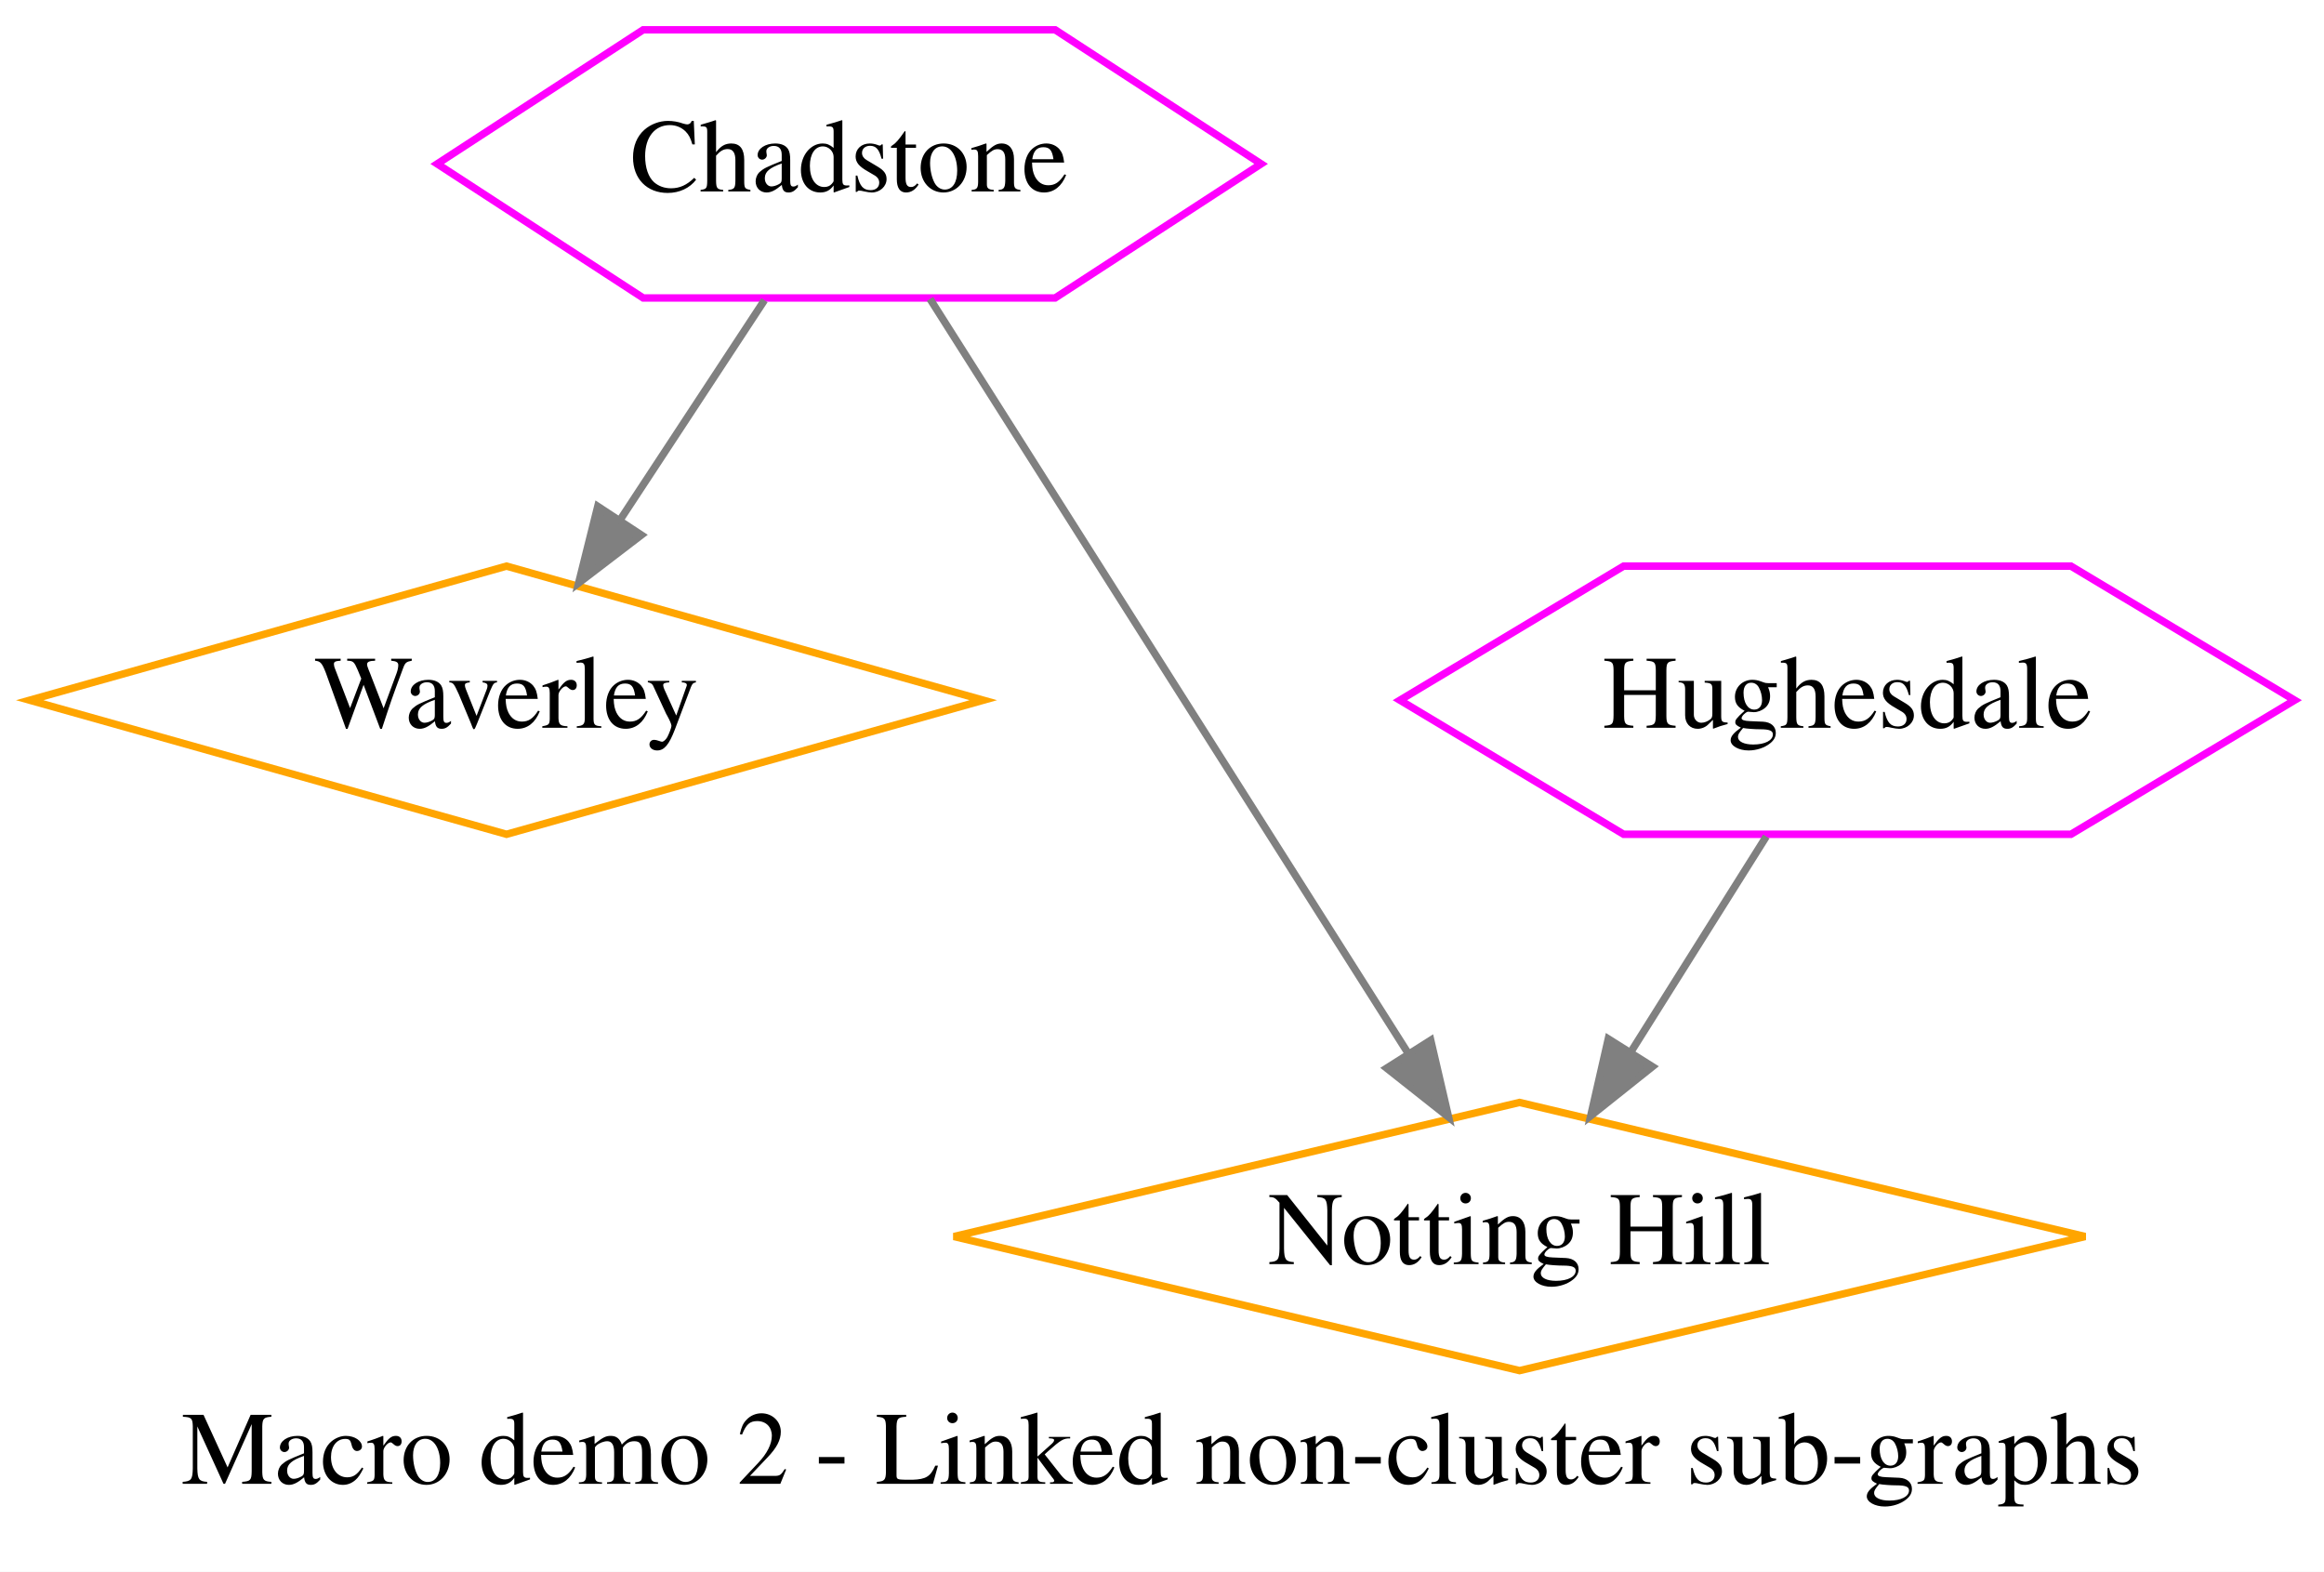
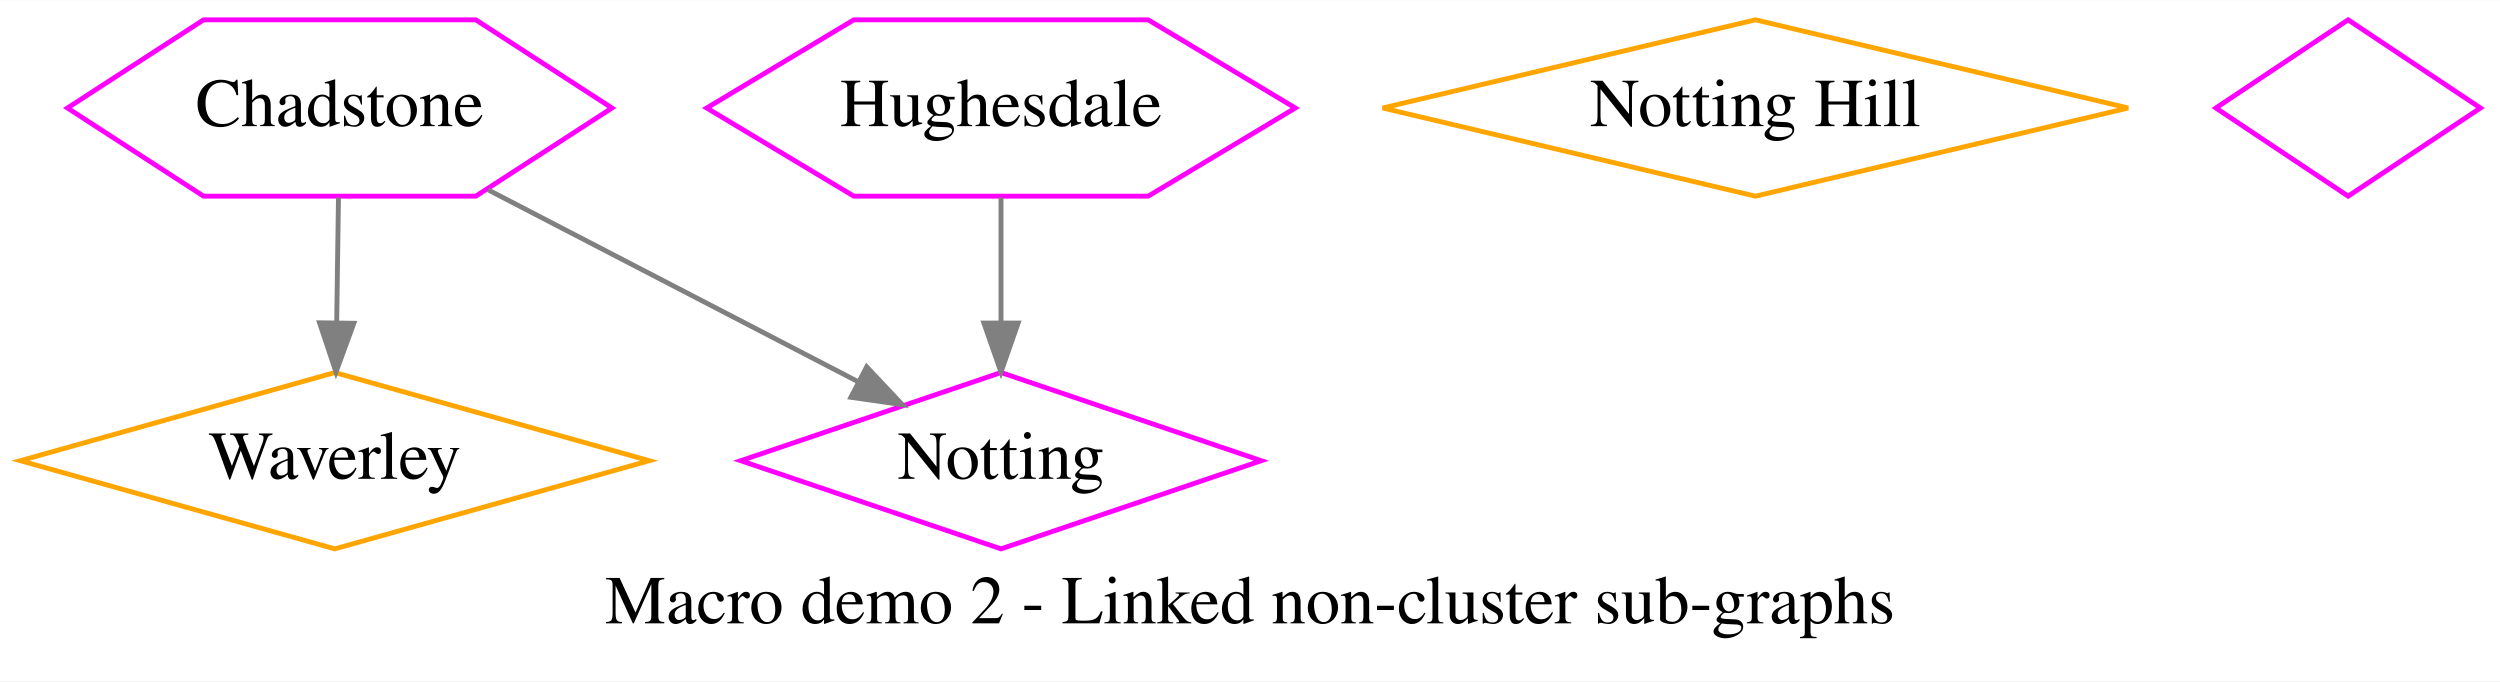
- <svg xmlns="http://www.w3.org/2000/svg" width="312pt" height="211pt" viewBox="0.00 0.00 312.00 211.00">
-   <g id="graph0" class="graph" transform="scale(1 1) rotate(0) translate(4 207)">
-     <polygon fill="white" stroke="none" points="-4,4 -4,-207 308,-207 308,4 -4,4" />
-     <text text-anchor="middle" x="152" y="-7.8" font-family="Times,serif" font-size="14.00">Macro demo 2 - Linked non-cluster sub-graphs</text>
+ <svg xmlns="http://www.w3.org/2000/svg" width="510pt" height="139pt" viewBox="0.00 0.00 510.34 139.00">
+   <g id="graph0" class="graph" transform="scale(1 1) rotate(0) translate(4 135)">
+     <polygon fill="white" stroke="none" points="-4,4 -4,-135 506.341,-135 506.341,4 -4,4" />
+     <text text-anchor="middle" x="251.171" y="-7.8" font-family="Times,serif" font-size="14.00">Macro demo 2 - Linked non-cluster sub-graphs</text>
    <g id="node1" class="node">
-       <polygon fill="none" stroke="magenta" points="165.304,-185 137.652,-203 82.348,-203 54.696,-185 82.348,-167 137.652,-167 165.304,-185" />
-       <text text-anchor="middle" x="110" y="-181.3" font-family="Times,serif" font-size="14.00">Chadstone</text>
+       <polygon fill="none" stroke="magenta" points="120.913,-113 93.127,-131 37.555,-131 9.769,-113 37.555,-95 93.127,-95 120.913,-113" />
+       <text text-anchor="middle" x="65.341" y="-109.3" font-family="Times,serif" font-size="14.00">Chadstone</text>
    </g>
    <g id="node2" class="node">
-       <polygon fill="none" stroke="orange" points="64,-131 -0.012,-113 64,-95 128.012,-113 64,-131" />
-       <text text-anchor="middle" x="64" y="-109.3" font-family="Times,serif" font-size="14.00">Waverley</text>
+       <polygon fill="none" stroke="orange" points="64.341,-59 0.159,-41 64.341,-23 128.523,-41 64.341,-59" />
+       <text text-anchor="middle" x="64.341" y="-37.3" font-family="Times,serif" font-size="14.00">Waverley</text>
    </g>
    <g id="edge1" class="edge">
-       <path fill="none" stroke="grey" d="M98.629,-166.697C92.763,-157.769 85.526,-146.758 79.188,-137.113" />
-       <polygon fill="grey" stroke="grey" points="82.102,-135.173 73.685,-128.738 76.252,-139.018 82.102,-135.173" />
+       <path fill="none" stroke="grey" d="M65.094,-94.697C64.984,-86.983 64.851,-77.713 64.728,-69.112" />
+       <polygon fill="grey" stroke="grey" points="68.228,-69.053 64.585,-59.104 61.229,-69.153 68.228,-69.053" />
+     </g>
+     <g id="node5" class="node">
+       <polygon fill="none" stroke="magenta" points="200.341,-59 147.218,-41 200.341,-23 253.464,-41 200.341,-59" />
+       <text text-anchor="middle" x="200.341" y="-37.3" font-family="Times,serif" font-size="14.00">Notting</text>
+     </g>
+     <g id="edge3" class="edge">
+       <path fill="none" stroke="grey" d="M95.638,-96.291C118.221,-84.581 148.884,-68.681 171.188,-57.116" />
+       <polygon fill="grey" stroke="grey" points="172.921,-60.16 180.187,-52.45 169.698,-53.946 172.921,-60.16" />
+     </g>
+     <g id="node3" class="node">
+       <polygon fill="none" stroke="magenta" points="260.419,-113 230.38,-131 170.302,-131 140.263,-113 170.302,-95 230.38,-95 260.419,-113" />
+       <text text-anchor="middle" x="200.341" y="-109.3" font-family="Times,serif" font-size="14.00">Hughesdale</text>
+     </g>
+     <g id="edge2" class="edge">
+       <path fill="none" stroke="grey" d="M200.341,-94.697C200.341,-86.983 200.341,-77.713 200.341,-69.112" />
+       <polygon fill="grey" stroke="grey" points="203.841,-69.104 200.341,-59.104 196.841,-69.104 203.841,-69.104" />
    </g>
    <g id="node4" class="node">
-       <polygon fill="none" stroke="orange" points="200,-59 124.064,-41 200,-23 275.936,-41 200,-59" />
-       <text text-anchor="middle" x="200" y="-37.3" font-family="Times,serif" font-size="14.00">Notting Hill</text>
+       <polygon fill="none" stroke="orange" points="354.341,-131 278.26,-113 354.341,-95 430.422,-113 354.341,-131" />
+       <text text-anchor="middle" x="354.341" y="-109.3" font-family="Times,serif" font-size="14.00">Notting Hill</text>
    </g>
-     <g id="edge3" class="edge">
-       <path fill="none" stroke="grey" d="M120.856,-166.871C136.887,-141.578 166.943,-94.157 185.048,-65.591" />
-       <polygon fill="grey" stroke="grey" points="188.076,-67.351 190.474,-57.031 182.164,-63.603 188.076,-67.351" />
-     </g>
-     <g id="node3" class="node">
-       <polygon fill="none" stroke="magenta" points="304.059,-113 274.029,-131 213.971,-131 183.941,-113 213.971,-95 274.029,-95 304.059,-113" />
-       <text text-anchor="middle" x="244" y="-109.3" font-family="Times,serif" font-size="14.00">Hughesdale</text>
-     </g>
-     <g id="edge2" class="edge">
-       <path fill="none" stroke="grey" d="M233.124,-94.697C227.647,-85.983 220.921,-75.284 214.965,-65.808" />
-       <polygon fill="grey" stroke="grey" points="217.841,-63.806 209.556,-57.202 211.914,-67.531 217.841,-63.806" />
+     <g id="node6" class="node">
+       <polygon fill="none" stroke="magenta" points="475.341,-131 448.341,-113 475.341,-95 502.341,-113 475.341,-131" />
    </g>
  </g>
</svg>
